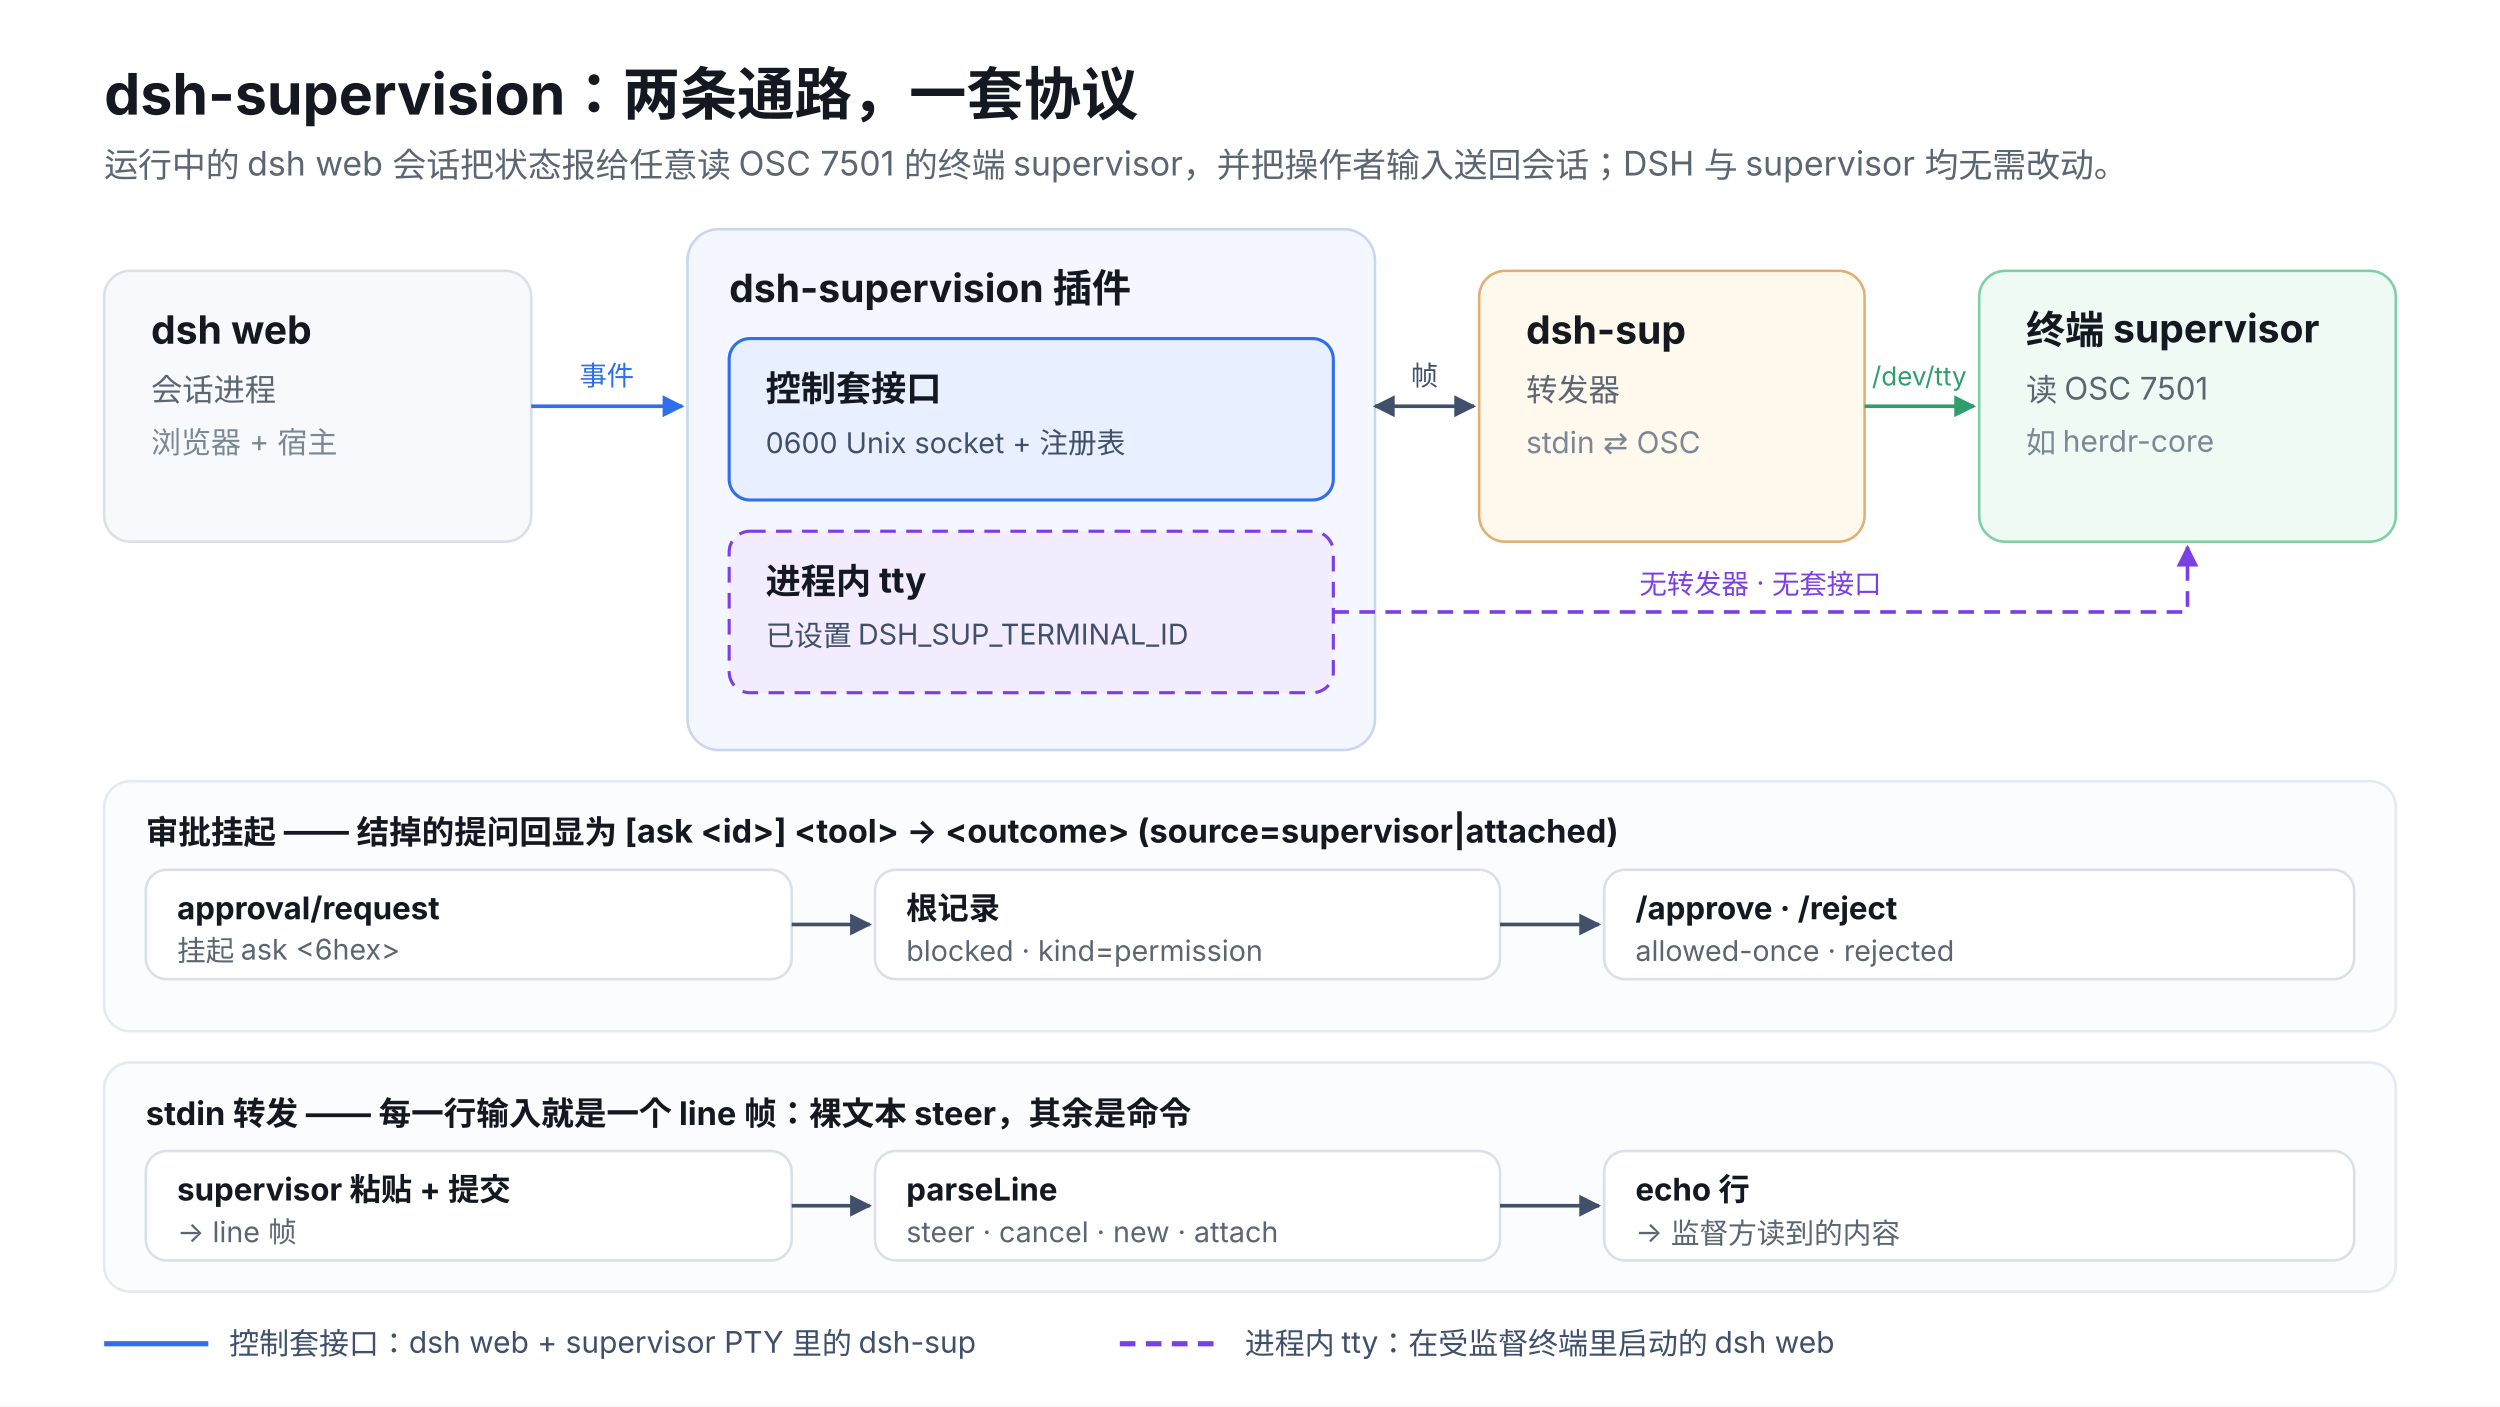
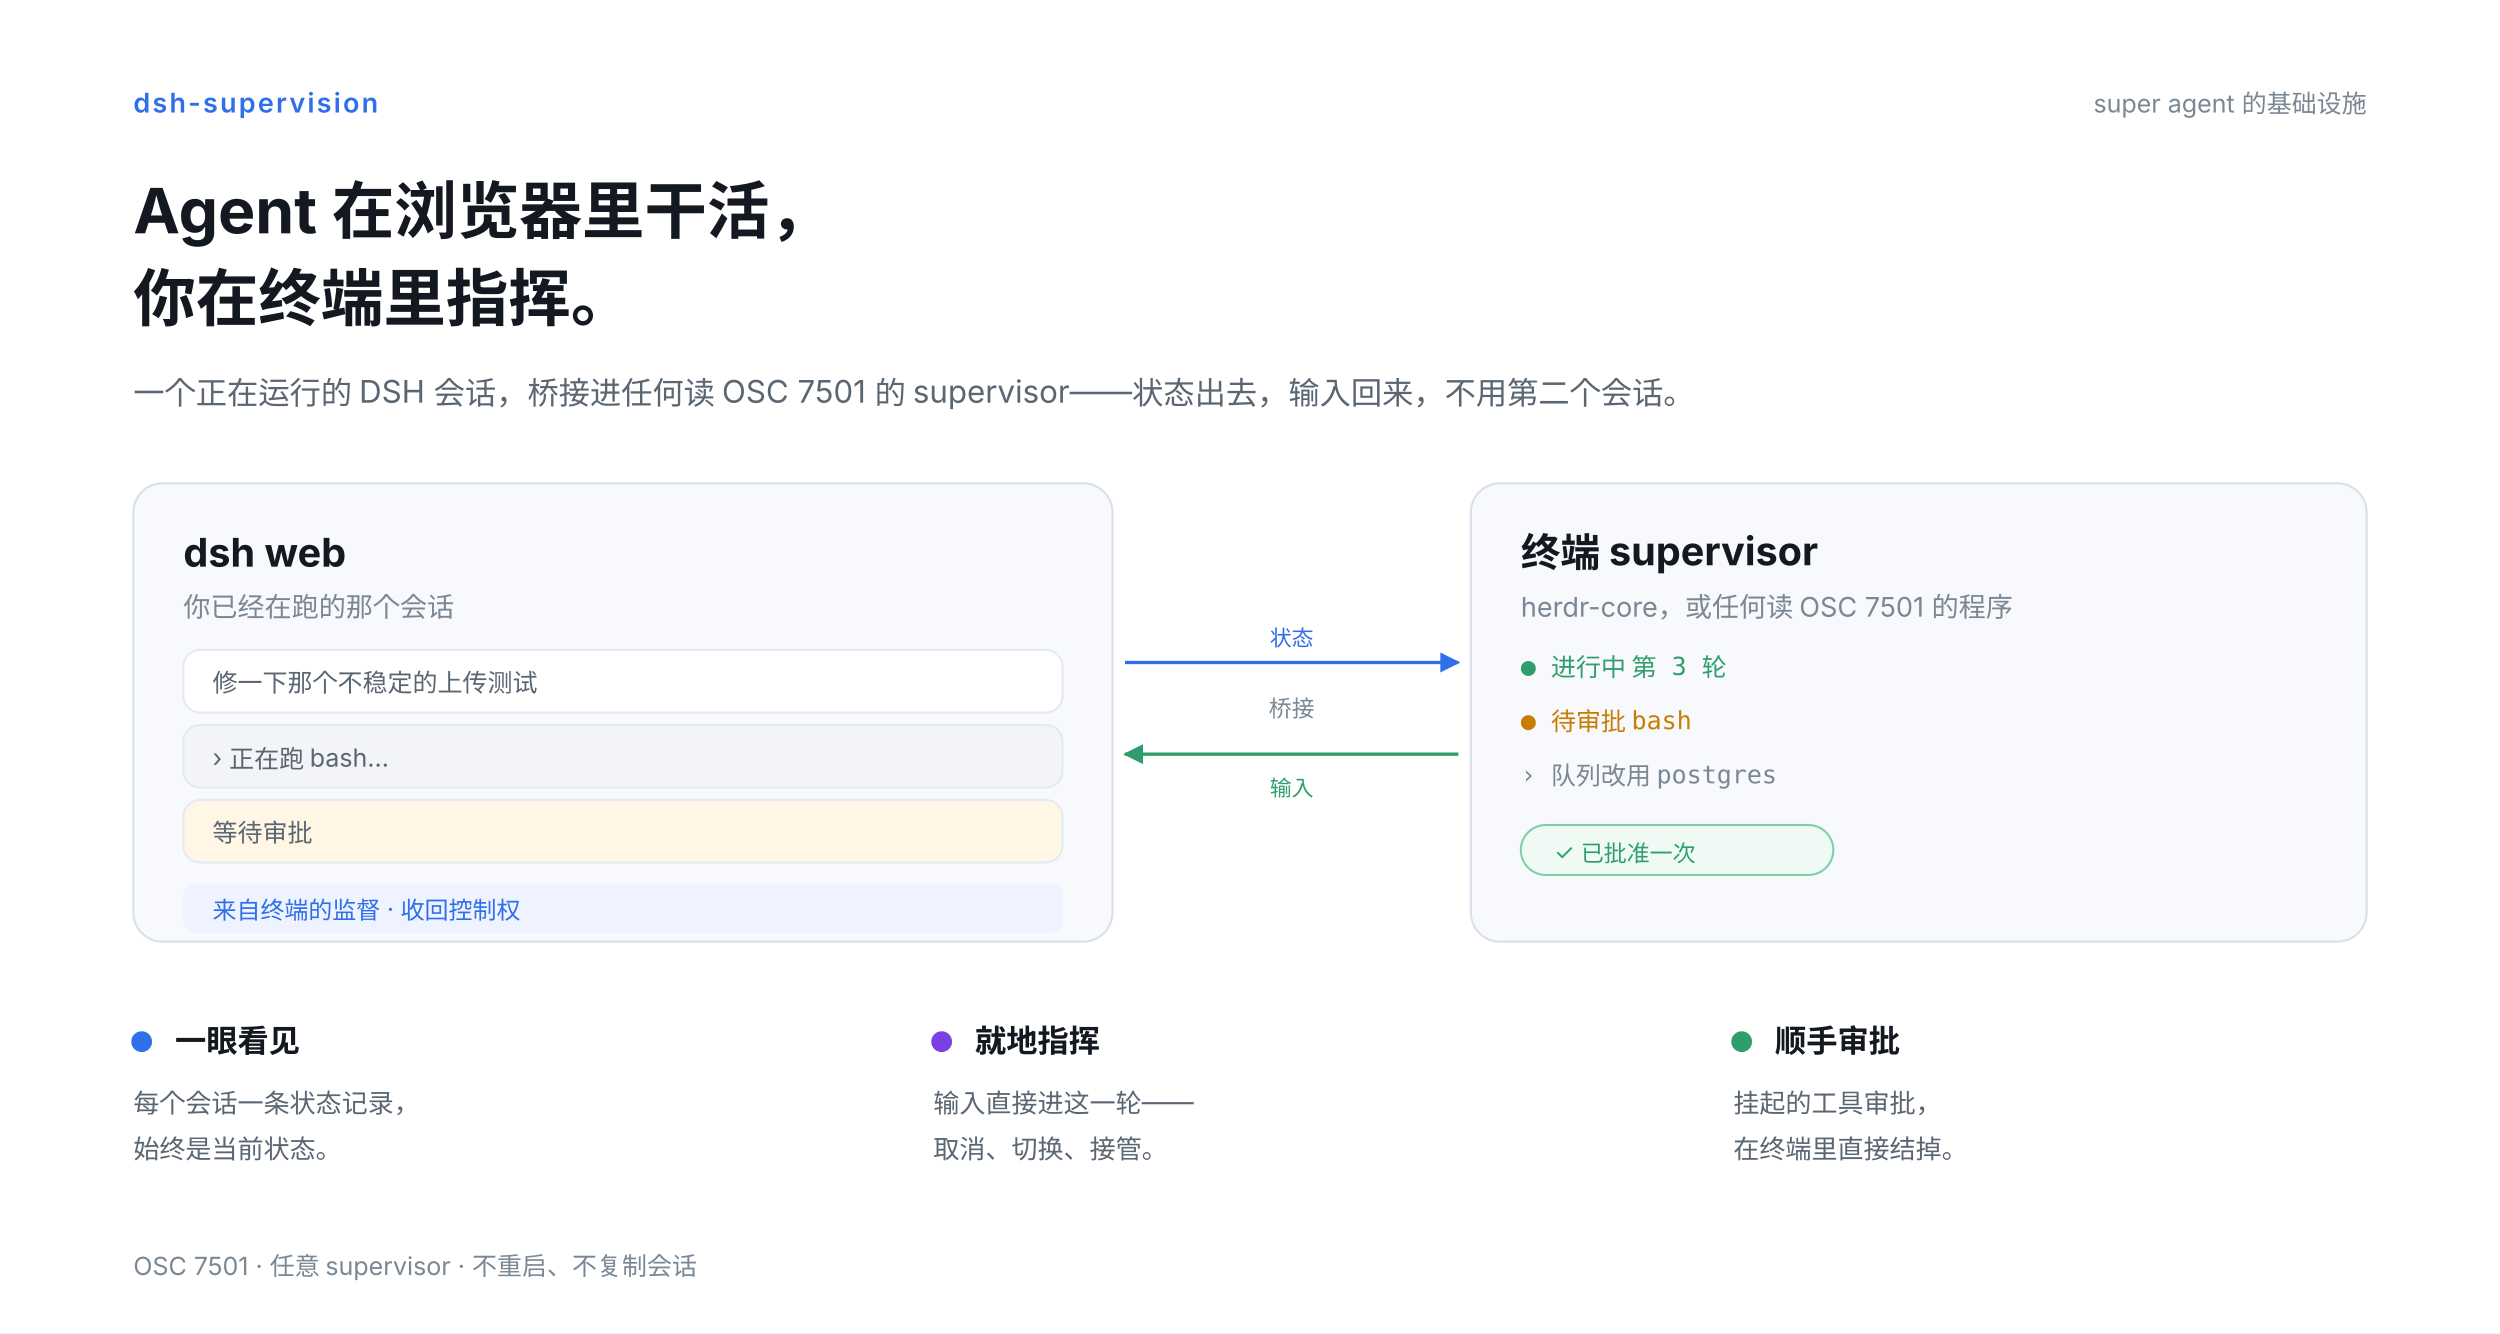
- <svg xmlns="http://www.w3.org/2000/svg" width="960" height="540" viewBox="0 0 960 540" role="img" aria-label="dsh-supervision 监督拓扑：dsh web 会话、带控制套接口与进程内 tty 两条通路的插件、dsh-sup 转发器、读 OSC 7501 的终端 supervisor，以及审批挂起与 stdin 转发两条路径" font-family="-apple-system, &quot;SF Pro Text&quot;, &quot;Segoe UI&quot;, system-ui, &quot;PingFang SC&quot;, &quot;Microsoft YaHei&quot;, sans-serif">
+ <svg xmlns="http://www.w3.org/2000/svg" width="960" height="512" viewBox="0 0 1200 640" role="img" aria-label="dsh-supervision：浏览器里正在运行的 dsh web 会话桥接到读 OSC 7501 的终端 supervisor——状态出去，输入回来" font-family="-apple-system, &quot;SF Pro Text&quot;, &quot;Segoe UI&quot;, &quot;PingFang SC&quot;, &quot;Microsoft YaHei&quot;, system-ui, sans-serif">
  <defs>
-     <marker id="arrow-blue" viewBox="0 0 10 10" refX="9" refY="5" markerWidth="6" markerHeight="6" orient="auto-start-reverse" markerUnits="strokeWidth">
+     <marker id="a-blue" viewBox="0 0 10 10" refX="9" refY="5" markerWidth="6" markerHeight="6" orient="auto-start-reverse">
      <path d="M0 0 L10 5 L0 10 Z" fill="#2F6FEB" />
    </marker>
-     <marker id="arrow-ink" viewBox="0 0 10 10" refX="9" refY="5" markerWidth="6" markerHeight="6" orient="auto-start-reverse" markerUnits="strokeWidth">
-       <path d="M0 0 L10 5 L0 10 Z" fill="#40506A" />
-     </marker>
-     <marker id="arrow-green" viewBox="0 0 10 10" refX="9" refY="5" markerWidth="6" markerHeight="6" orient="auto-start-reverse" markerUnits="strokeWidth">
+     <marker id="a-green" viewBox="0 0 10 10" refX="9" refY="5" markerWidth="6" markerHeight="6" orient="auto-start-reverse">
      <path d="M0 0 L10 5 L0 10 Z" fill="#2F9E6D" />
    </marker>
-     <marker id="arrow-purple" viewBox="0 0 10 10" refX="9" refY="5" markerWidth="6" markerHeight="6" orient="auto-start-reverse" markerUnits="strokeWidth">
-       <path d="M0 0 L10 5 L0 10 Z" fill="#7B3FE4" />
-     </marker>
  </defs>
-   <rect x="0" y="0" width="960" height="540" fill="#FFFFFF" />
-   <text x="40" y="44" fill="#141821" font-size="22" font-weight="700">dsh-supervision：两条通路，一套协议</text>
-   <text x="40" y="68" fill="#5B6673" font-size="13">运行中的 dsh web 会话把状态报给任意读 OSC 7501 的终端 supervisor，并把操作者输入送回会话；DSH 与 supervisor 均无需改动。</text>
-   <rect x="40" y="104" width="164" height="104" rx="10" fill="#F7F9FC" stroke="#D9E0EA" />
-   <text x="58" y="132" fill="#141821" font-size="15" font-weight="700">dsh web</text>
-   <text x="58" y="154" fill="#5B6673" font-size="12">会话进程</text>
-   <text x="58" y="174" fill="#7A8794" font-size="11.5">浏览器 + 宿主</text>
-   <line x1="204" y1="156" x2="262" y2="156" stroke="#2F6FEB" stroke-width="1.4" marker-end="url(#arrow-blue)" />
-   <text x="233" y="148" fill="#2F6FEB" font-size="10.5" text-anchor="middle">事件</text>
-   <rect x="264" y="88" width="264" height="200" rx="12" fill="#F4F7FF" stroke="#C9D6EE" />
-   <text x="280" y="116" fill="#141821" font-size="15" font-weight="700">dsh-supervision 插件</text>
-   <rect x="280" y="130" width="232" height="62" rx="8" fill="#E8EFFF" stroke="#2F6FEB" stroke-width="1.2" />
-   <text x="294" y="154" fill="#141821" font-size="13.5" font-weight="700">控制套接口</text>
-   <text x="294" y="174" fill="#40506A" font-size="11">0600 Unix socket + 注册表</text>
-   <rect x="280" y="204" width="232" height="62" rx="8" fill="#F3ECFF" stroke="#7B3FE4" stroke-width="1.2" stroke-dasharray="6 4" />
-   <text x="294" y="228" fill="#141821" font-size="13.5" font-weight="700">进程内 tty</text>
-   <text x="294" y="248" fill="#40506A" font-size="11">已设置 DSH_SUP_TERMINAL_ID</text>
-   <line x1="528" y1="156" x2="566" y2="156" stroke="#40506A" stroke-width="1.4" marker-start="url(#arrow-ink)" marker-end="url(#arrow-ink)" />
-   <text x="547" y="148" fill="#40506A" font-size="10.5" text-anchor="middle">帧</text>
-   <rect x="568" y="104" width="148" height="104" rx="10" fill="#FFF8EC" stroke="#E0B072" />
-   <text x="586" y="132" fill="#141821" font-size="15" font-weight="700">dsh-sup</text>
-   <text x="586" y="154" fill="#5B6673" font-size="12">转发器</text>
-   <text x="586" y="174" fill="#7A8794" font-size="11.5">stdin ⇄ OSC</text>
-   <line x1="716" y1="156" x2="758" y2="156" stroke="#2F9E6D" stroke-width="1.4" marker-end="url(#arrow-green)" />
-   <text x="737" y="148" fill="#2F9E6D" font-size="10" text-anchor="middle">/dev/tty</text>
-   <rect x="760" y="104" width="160" height="104" rx="10" fill="#EEFAF3" stroke="#7FCFA6" />
-   <text x="778" y="132" fill="#141821" font-size="15" font-weight="700">终端 supervisor</text>
-   <text x="778" y="154" fill="#5B6673" font-size="12">读 OSC 7501</text>
-   <text x="778" y="174" fill="#7A8794" font-size="11.5">如 herdr-core</text>
-   <path d="M 512 235 H 840 V 210" fill="none" stroke="#7B3FE4" stroke-width="1.4" stroke-dasharray="6 4" marker-end="url(#arrow-purple)" />
-   <text x="676" y="228" fill="#7B3FE4" font-size="10.5" text-anchor="middle">无转发器 · 无套接口</text>
-   <rect x="40" y="300" width="880" height="96" rx="10" fill="#FBFCFE" stroke="#E4E9F2" />
-   <text x="56" y="324" fill="#141821" font-size="12.5" font-weight="700">审批挂起 —— 结掉的提问回显为 [ask &lt;id&gt;] &lt;tool&gt; → &lt;outcome&gt; (source=supervisor|attached)</text>
-   <rect x="56" y="334" width="248" height="42" rx="8" fill="#FFFFFF" stroke="#D9E0EA" />
-   <text x="68" y="353" fill="#141821" font-size="12" font-weight="700">approval/request</text>
-   <text x="68" y="369" fill="#5B6673" font-size="11">挂起 ask &lt;6hex&gt;</text>
-   <rect x="336" y="334" width="240" height="42" rx="8" fill="#FFFFFF" stroke="#D9E0EA" />
-   <text x="348" y="353" fill="#141821" font-size="12" font-weight="700">根记录</text>
-   <text x="348" y="369" fill="#5B6673" font-size="11">blocked · kind=permission</text>
-   <rect x="616" y="334" width="288" height="42" rx="8" fill="#FFFFFF" stroke="#D9E0EA" />
-   <text x="628" y="353" fill="#141821" font-size="12" font-weight="700">/approve · /reject</text>
-   <text x="628" y="369" fill="#5B6673" font-size="11">allowed-once · rejected</text>
-   <line x1="304" y1="355" x2="334" y2="355" stroke="#40506A" stroke-width="1.4" marker-end="url(#arrow-ink)" />
-   <line x1="576" y1="355" x2="614" y2="355" stroke="#40506A" stroke-width="1.4" marker-end="url(#arrow-ink)" />
-   <rect x="40" y="408" width="880" height="88" rx="10" fill="#FBFCFE" stroke="#E4E9F2" />
-   <text x="56" y="432" fill="#141821" font-size="12.5" font-weight="700">stdin 转发 —— 每一行输入就是一个 line 帧：裸文本 steer，其余是命令</text>
-   <rect x="56" y="442" width="248" height="42" rx="8" fill="#FFFFFF" stroke="#D9E0EA" />
-   <text x="68" y="461" fill="#141821" font-size="12" font-weight="700">supervisor 粘贴 + 提交</text>
-   <text x="68" y="477" fill="#5B6673" font-size="11">→ line 帧</text>
-   <rect x="336" y="442" width="240" height="42" rx="8" fill="#FFFFFF" stroke="#D9E0EA" />
-   <text x="348" y="461" fill="#141821" font-size="12" font-weight="700">parseLine</text>
-   <text x="348" y="477" fill="#5B6673" font-size="11">steer · cancel · new · attach</text>
-   <rect x="616" y="442" width="288" height="42" rx="8" fill="#FFFFFF" stroke="#D9E0EA" />
-   <text x="628" y="461" fill="#141821" font-size="12" font-weight="700">echo 行</text>
-   <text x="628" y="477" fill="#5B6673" font-size="11">→ 监督方读到的内容</text>
-   <line x1="304" y1="463" x2="334" y2="463" stroke="#40506A" stroke-width="1.4" marker-end="url(#arrow-ink)" />
-   <line x1="576" y1="463" x2="614" y2="463" stroke="#40506A" stroke-width="1.4" marker-end="url(#arrow-ink)" />
-   <line x1="40" y1="516" x2="80" y2="516" stroke="#2F6FEB" stroke-width="2" />
-   <text x="88" y="520" fill="#40506A" font-size="11.5">控制套接口：dsh web + supervisor PTY 里的 dsh-sup</text>
-   <line x1="430" y1="516" x2="470" y2="516" stroke="#7B3FE4" stroke-width="2" stroke-dasharray="6 4" />
-   <text x="478" y="520" fill="#40506A" font-size="11.5">进程内 tty：在受监督终端里启动的 dsh web</text>
+   <rect width="1200" height="640" fill="#FFFFFF" />
+   <text x="64" y="54" fill="#2F6FEB" font-size="13" font-weight="600" letter-spacing="0.08em">dsh-supervision</text>
+   <text x="1136" y="54" fill="#7A8794" font-size="12" text-anchor="end">super agent 的基础设施</text>
+   <text x="64" y="112" fill="#141821" font-size="30" font-weight="700">Agent 在浏览器里干活，</text>
+   <text x="64" y="154" fill="#141821" font-size="30" font-weight="700">你在终端里指挥。</text>
+   <text x="64" y="194" fill="#5B6673" font-size="15">一个正在运行的 DSH 会话，桥接进任何读 OSC 7501 的 supervisor——状态出去，输入回来，不用第二个会话。</text>
+   <rect x="64" y="232" width="470" height="220" rx="14" fill="#F7F9FC" stroke="#D9E0EA" />
+   <text x="88" y="272" fill="#141821" font-size="19" font-weight="700">dsh web</text>
+   <text x="88" y="296" fill="#7A8794" font-size="13">你已经在跑的那个会话</text>
+   <rect x="88" y="312" width="422" height="30" rx="8" fill="#FFFFFF" stroke="#E4E9F2" />
+   <text x="102" y="332" fill="#5B6673" font-size="12">修一下那个不稳定的上传测试</text>
+   <rect x="88" y="348" width="422" height="30" rx="8" fill="#F2F4F8" stroke="#E4E9F2" />
+   <text x="102" y="368" fill="#5B6673" font-size="12">› 正在跑 bash…</text>
+   <rect x="88" y="384" width="422" height="30" rx="8" fill="#FFF6E6" stroke="#E4E9F2" />
+   <text x="102" y="404" fill="#5B6673" font-size="12">等待审批</text>
+   <rect x="88" y="424" width="422" height="24" rx="6" fill="#EEF3FF" />
+   <text x="102" y="441" fill="#2F6FEB" font-size="11.5">来自终端的监督 · 收回控制权</text>
+   <line x1="540" y1="318" x2="700" y2="318" stroke="#2F6FEB" stroke-width="1.6" marker-end="url(#a-blue)" />
+   <text x="620" y="310" fill="#2F6FEB" font-size="10.5" text-anchor="middle">状态</text>
+   <text x="620" y="344" fill="#7A8794" font-size="11" text-anchor="middle">桥接</text>
+   <line x1="700" y1="362" x2="540" y2="362" stroke="#2F9E6D" stroke-width="1.6" marker-end="url(#a-green)" />
+   <text x="620" y="382" fill="#2F9E6D" font-size="10.5" text-anchor="middle">输入</text>
+   <rect x="706" y="232" width="430" height="220" rx="14" fill="#F7F9FC" stroke="#D9E0EA" />
+   <text x="730" y="272" fill="#141821" font-size="19" font-weight="700">终端 supervisor</text>
+   <text x="730" y="296" fill="#7A8794" font-size="13">herdr-core，或任何读 OSC 7501 的程序</text>
+   <text x="730" y="324" fill="#2F9E6D" font-size="12" font-family="ui-monospace, SFMono-Regular, Menlo, monospace">● 进行中      第 3 轮</text>
+   <text x="730" y="350" fill="#C77D00" font-size="12" font-family="ui-monospace, SFMono-Regular, Menlo, monospace">● 待审批      bash</text>
+   <text x="730" y="376" fill="#7A8794" font-size="12" font-family="ui-monospace, SFMono-Regular, Menlo, monospace">› 队列改用 postgres</text>
+   <rect x="730" y="396" width="150" height="24" rx="12" fill="#EEFAF3" stroke="#7FCFA6" />
+   <text x="746" y="413" fill="#2F9E6D" font-size="11">✓ 已批准一次</text>
+   <circle cx="68" cy="500" r="5" fill="#2F6FEB" />
+   <text x="84" y="505" fill="#141821" font-size="15" font-weight="700">一眼看见</text>
+   <text x="64" y="534" fill="#5B6673" font-size="12.5">每个会话一条状态记录，</text>
+   <text x="64" y="556" fill="#5B6673" font-size="12.5">始终是当前状态。</text>
+   <circle cx="452" cy="500" r="5" fill="#7B3FE4" />
+   <text x="468" y="505" fill="#141821" font-size="15" font-weight="700">就地指挥</text>
+   <text x="448" y="534" fill="#5B6673" font-size="12.5">输入直接进这一轮——</text>
+   <text x="448" y="556" fill="#5B6673" font-size="12.5">取消、切换、接管。</text>
+   <circle cx="836" cy="500" r="5" fill="#2F9E6D" />
+   <text x="852" y="505" fill="#141821" font-size="15" font-weight="700">顺手审批</text>
+   <text x="832" y="534" fill="#5B6673" font-size="12.5">挂起的工具审批，</text>
+   <text x="832" y="556" fill="#5B6673" font-size="12.5">在终端里直接结掉。</text>
+   <text x="64" y="612" fill="#7A8794" font-size="12">OSC 7501 · 任意 supervisor · 不重启、不复制会话</text>
</svg>
